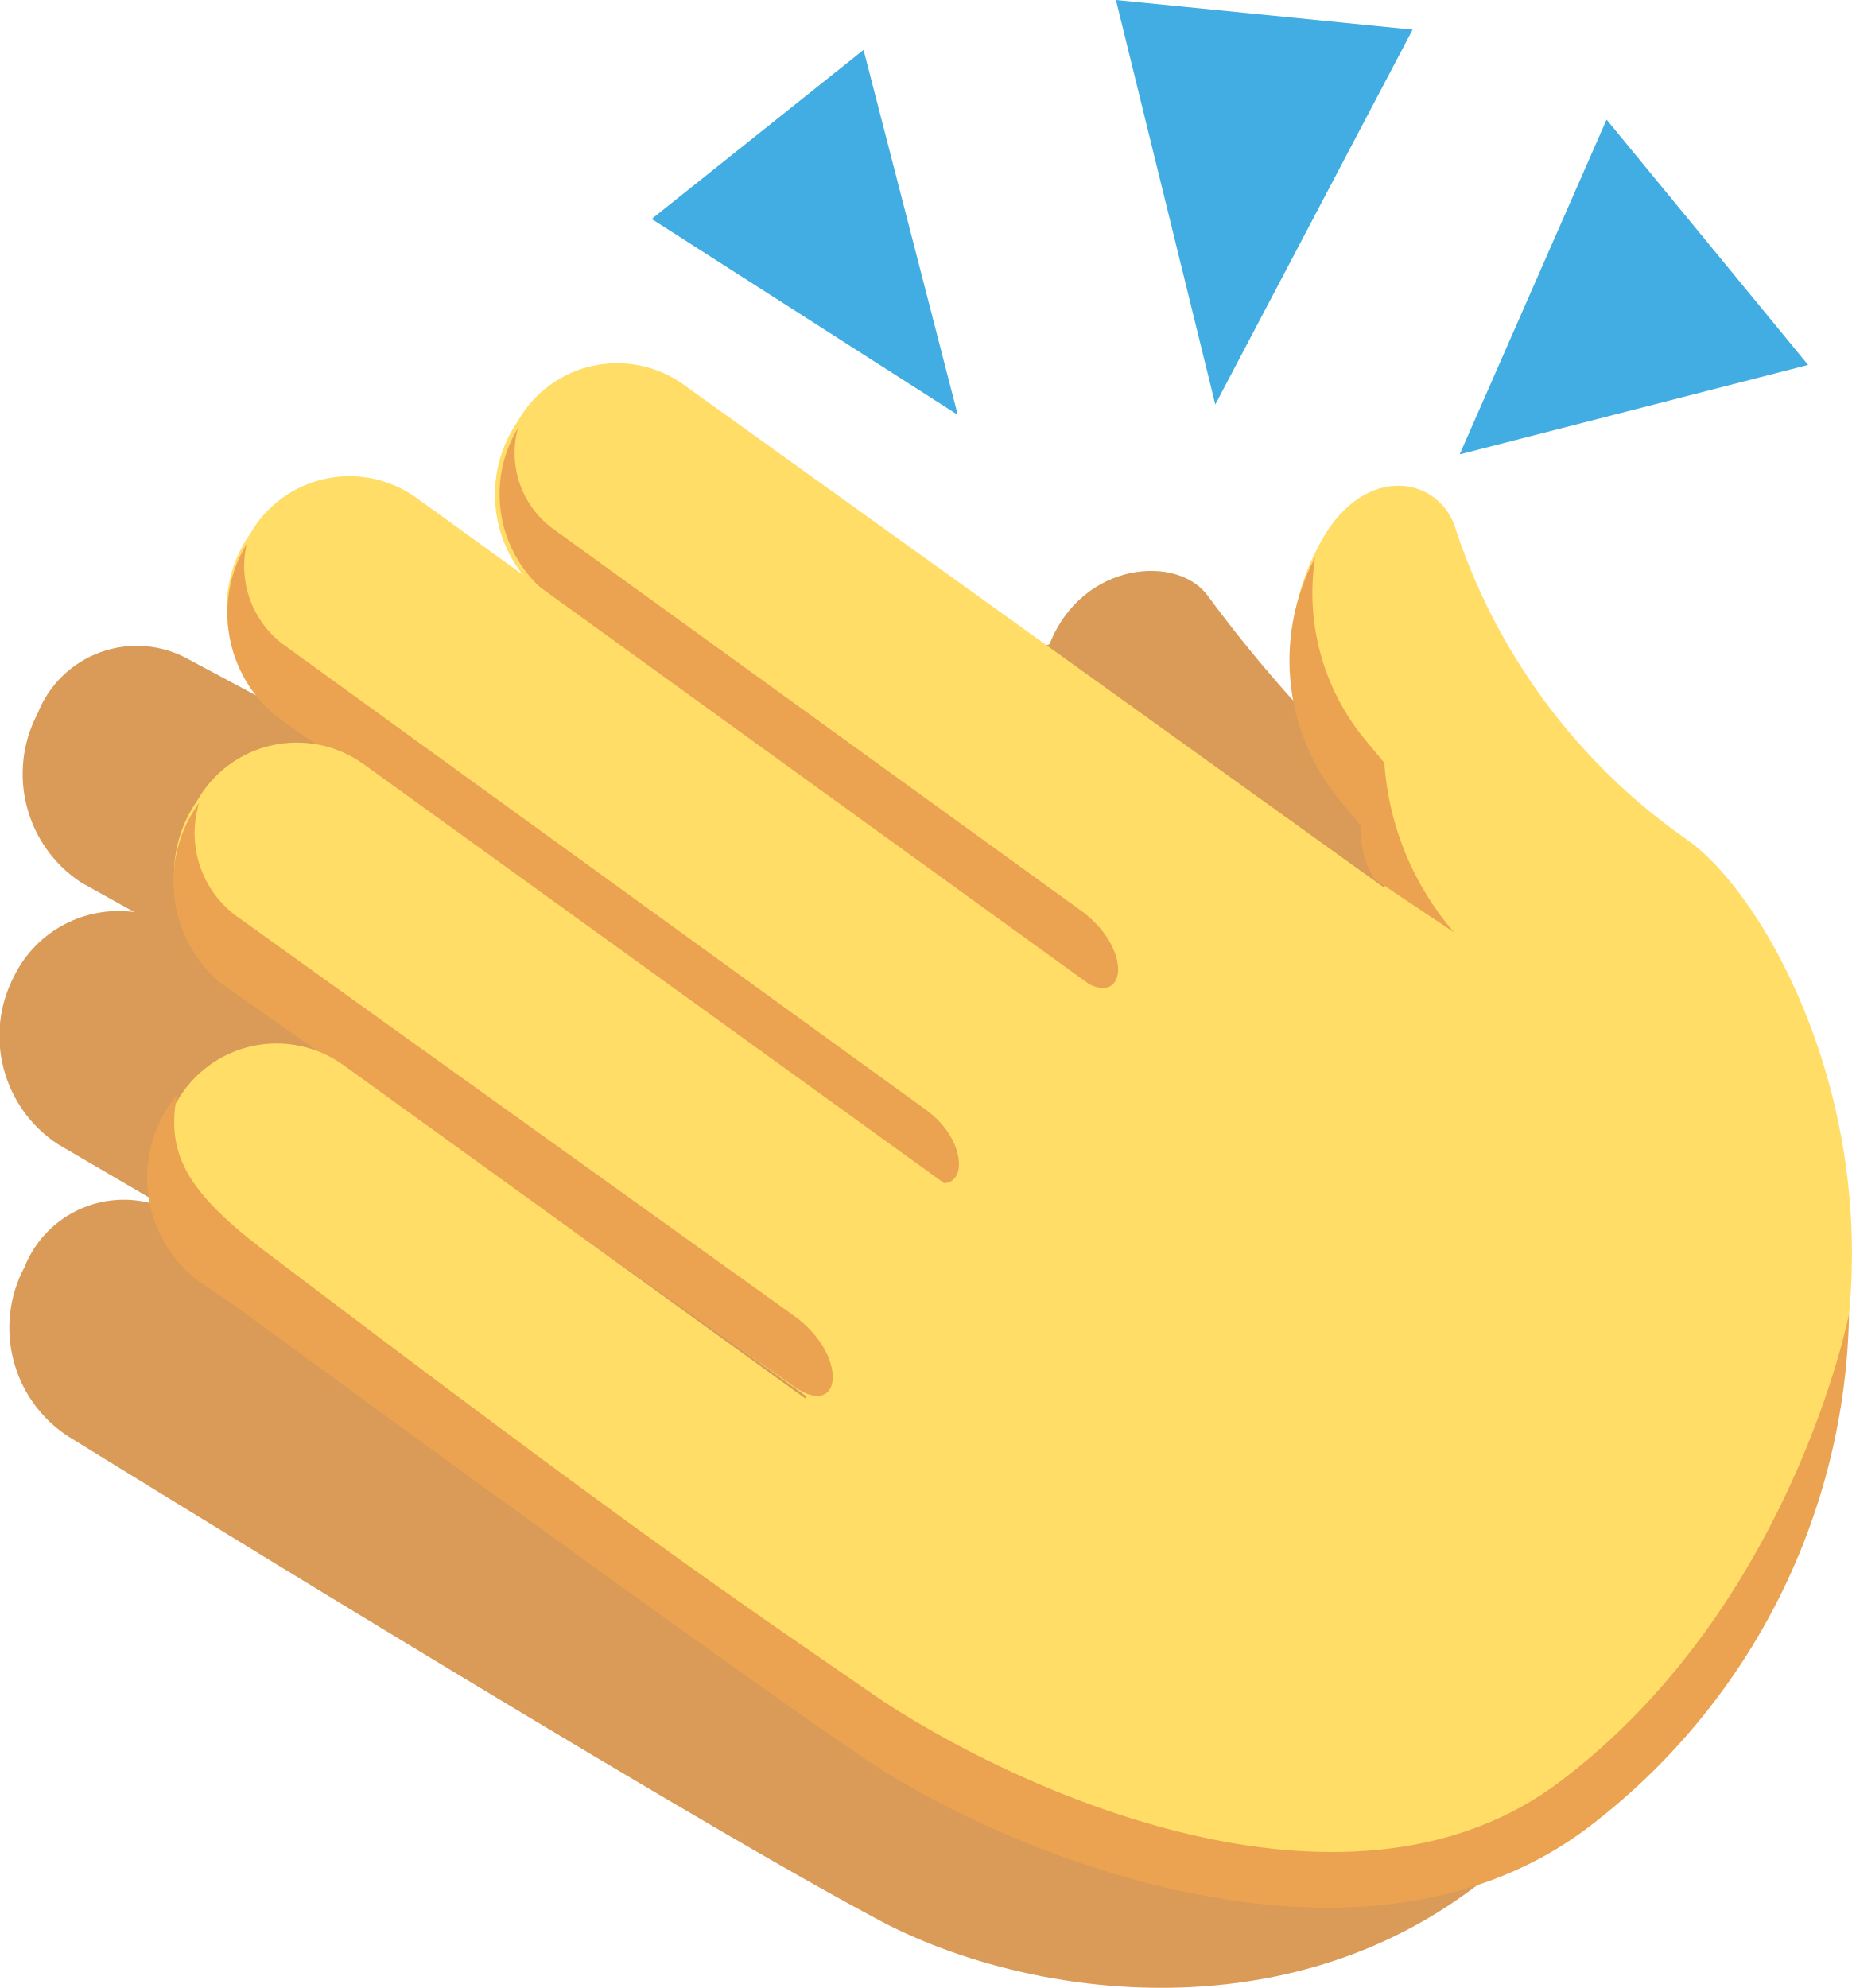
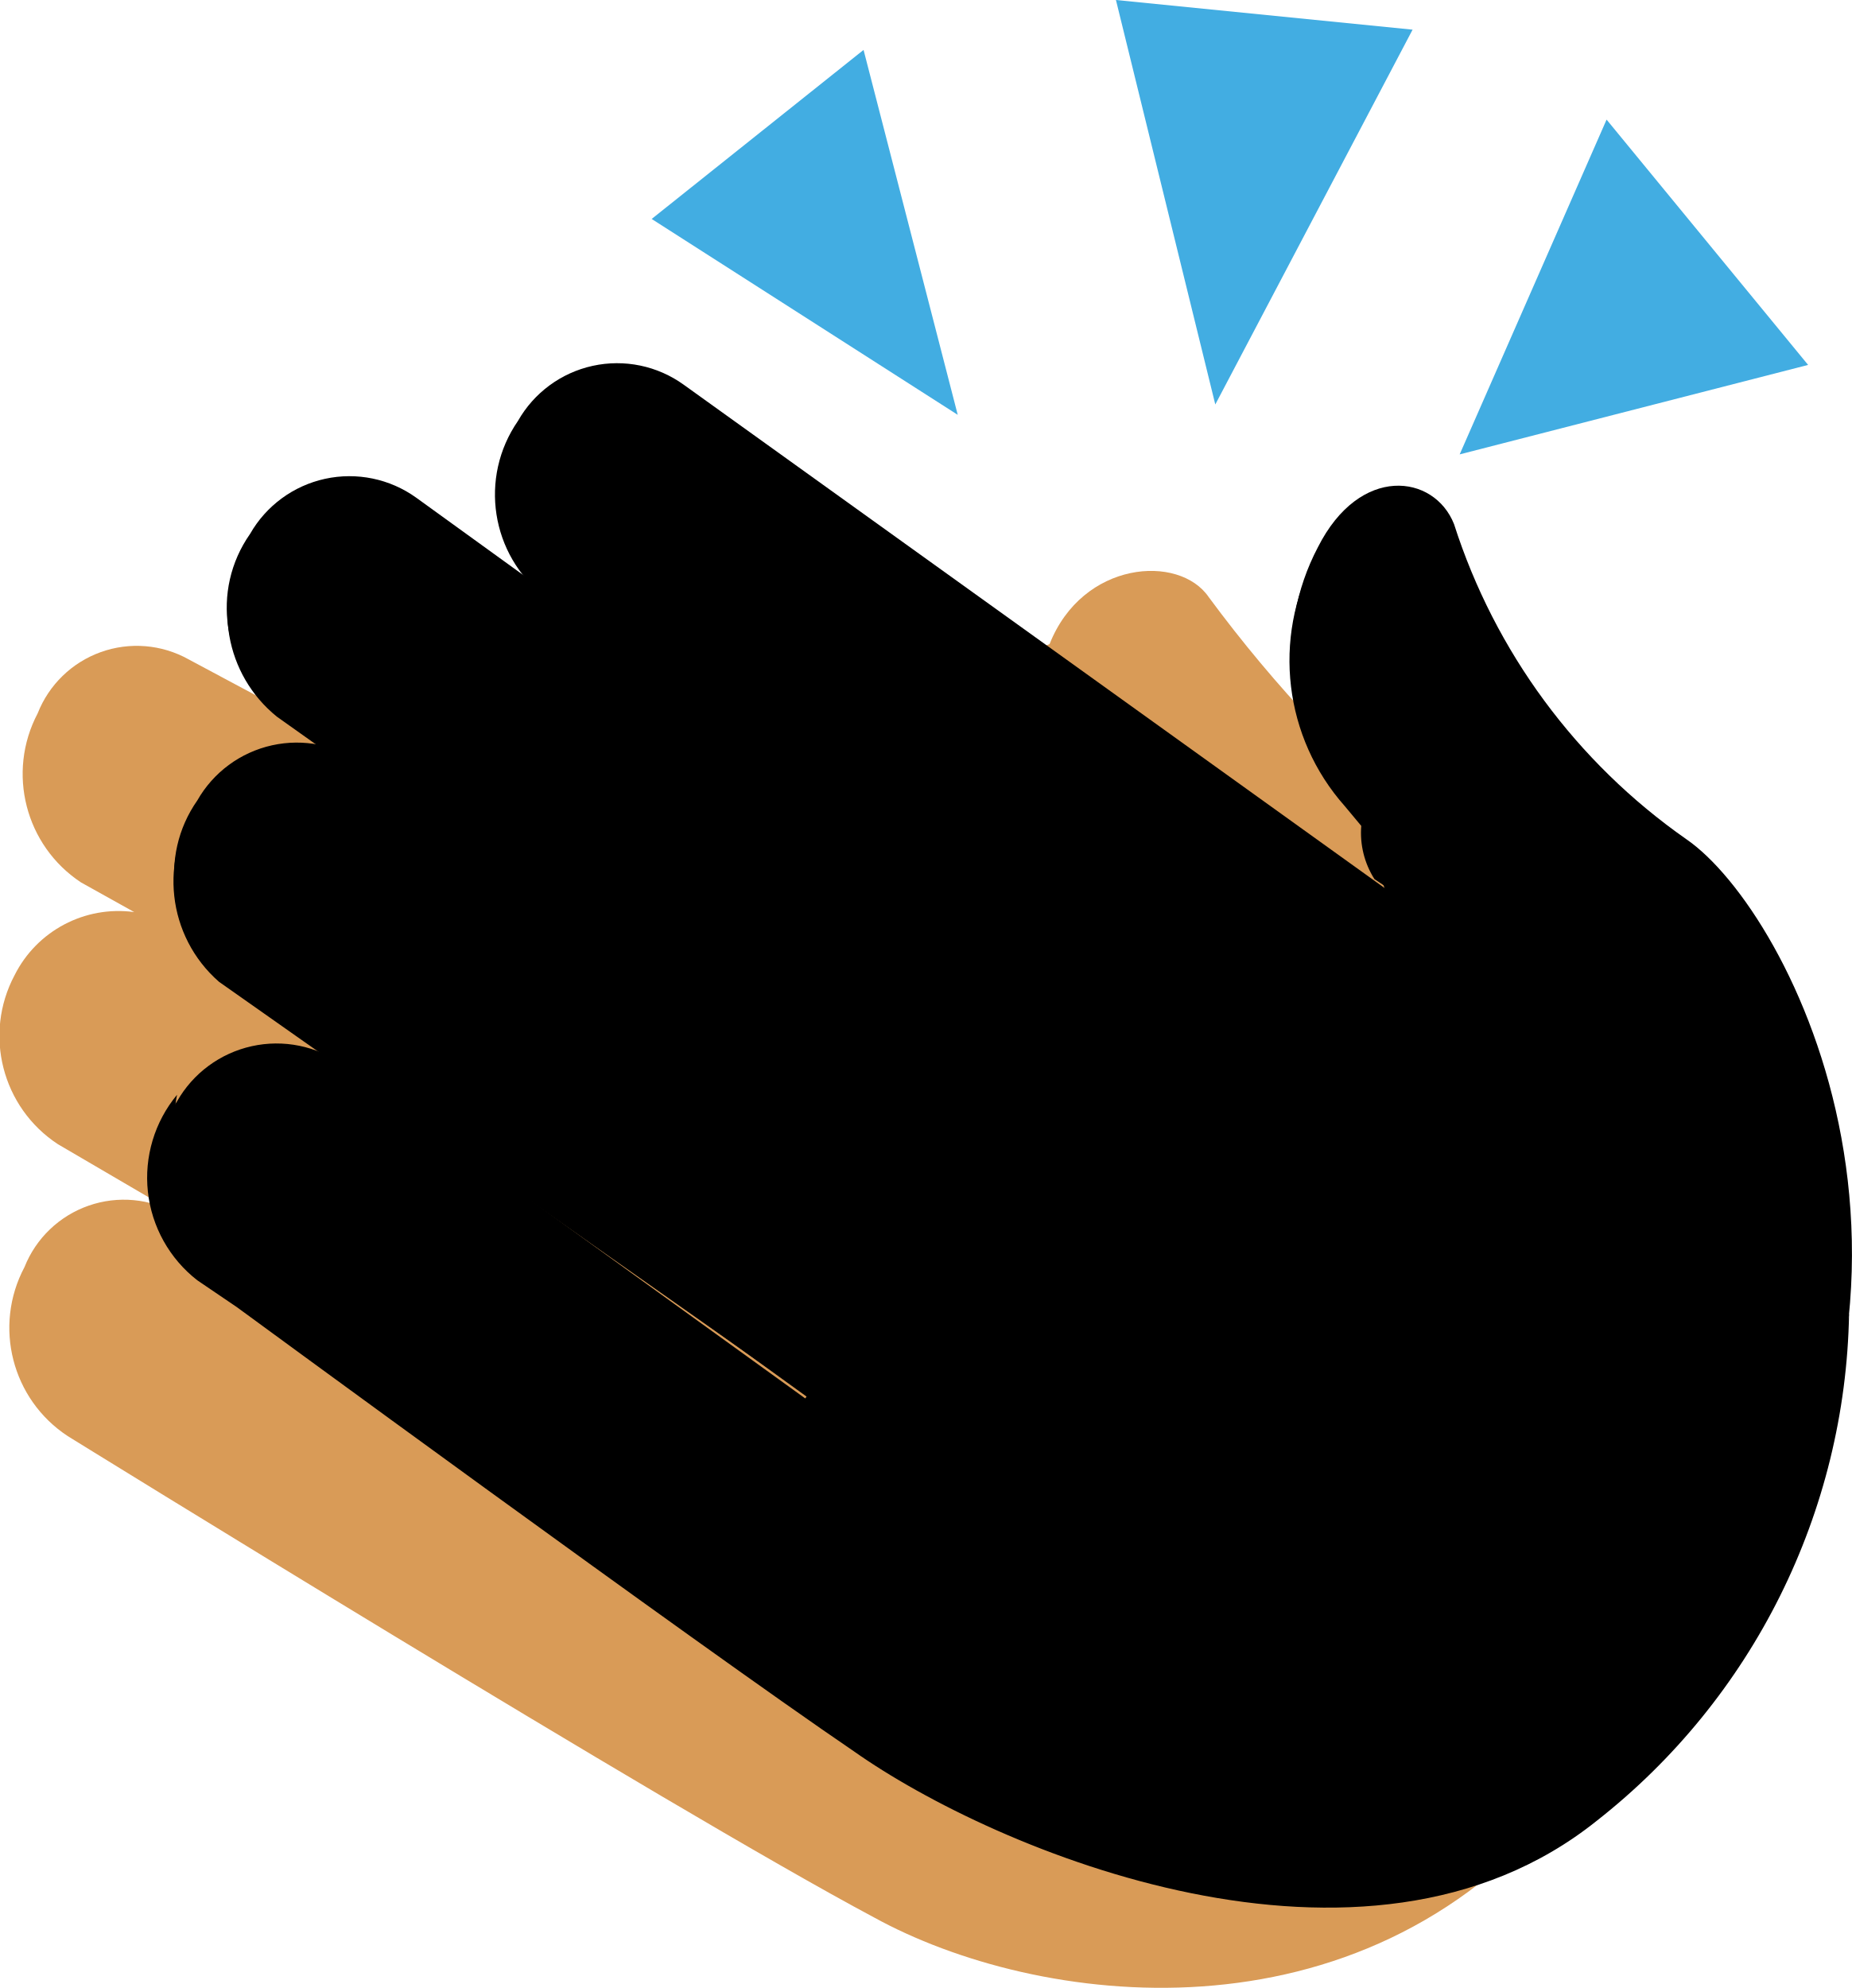
<svg xmlns="http://www.w3.org/2000/svg" viewBox="0 0 39.33 42.22">
  <defs>
    <style>
      .cls-2{fill:#ffdd67}.cls-3{fill:#eba352}
    </style>
  </defs>
  <g id="Layer_2" data-name="Layer 2">
    <g id="Layer_1-2" data-name="Layer 1">
      <path fill="#d99b57" d="M30.53 17.82a29.1 29.1 0 0 1-4.86-5.14c-.63-.92-2.68-.77-3.38 1l-11 4.22L4 14a2.26 2.26 0 0 0-3.2 1.15 2.76 2.76 0 0 0 .92 3.59l1.13.63a2.47 2.47 0 0 0-2.54 1.34 2.75 2.75 0 0 0 .92 3.59l2.53 1.48a2.27 2.27 0 0 0-3.24 1.13 2.75 2.75 0 0 0 .92 3.59s12.75 7.89 17.12 10.22c3.45 1.9 10.28 2.81 14.58-2.4 1.41-1.83-2.61-20.5-2.61-20.5Z" />
-       <path d="M35.81 17.82a13 13 0 0 1-4.93-6.69c-.42-1.06-2-1.27-2.89.49a4.9 4.9 0 0 0 .64 5.5l.35.42s.21.77.56 1.69c-1.9-.42-4 .63-5.49 2.61s-5.21 5.56-6.76 7.6c-1.9 2.47-1.41 6 .7 7.54 0 0 11.06 8.1 18.39-1.83 5.77-7.75 1.69-15.78-.57-17.33Z" class="cls-2" />
-       <path d="M32.08 20.78a2.73 2.73 0 0 1 .57 3.73 2.44 2.44 0 0 1-3.53.78L11.58 12.68A2.75 2.75 0 0 1 11 8.94a2.42 2.42 0 0 1 3.52-.77Z" class="cls-2" />
-       <path d="m23 19.37-11.2-8.1a2 2 0 0 1-.8-2.18 2.71 2.71 0 0 0 .63 3.52l11.2 8.1c1.08.85 1.29-.49.17-1.34Z" class="cls-3" />
-       <path d="M26.38 23.25a2.74 2.74 0 0 1 .56 3.75 2.42 2.42 0 0 1-3.52.77L5.88 15.07a2.73 2.73 0 0 1-.57-3.73 2.43 2.43 0 0 1 3.53-.77Z" class="cls-2" />
-       <path d="M19.61 23.53 6.09 13.74a2.08 2.08 0 0 1-.85-2.19 2.83 2.83 0 0 0 .64 3.67l13.59 9.65c1.06.84 1.27-.57.14-1.34Z" class="cls-3" />
-       <path d="M25.25 28.88a2.74 2.74 0 0 1 .56 3.74 2.42 2.42 0 0 1-3.52.77L4.75 20.71A2.72 2.72 0 0 1 4.19 17a2.43 2.43 0 0 1 3.52-.78Z" class="cls-2" />
-       <path d="M16.94 28 5 19.44a2.19 2.19 0 0 1-.77-2.39 2.83 2.83 0 0 0 .42 3.8l12.12 8.53c1.08.84 1.29-.5.17-1.38Z" class="cls-3" />
-       <path d="M24.75 35.22c1.13.85-6.9 1.69-8 .85L4.33 27.12a2.73 2.73 0 0 1-.57-3.73 2.43 2.43 0 0 1 3.52-.78Z" class="cls-2" />
-       <path d="M30.88 19.8a6.15 6.15 0 0 1-1.48-3.6l-.35-.42a4.9 4.9 0 0 1-1.12-3.94 4.66 4.66 0 0 0 .63 5.28l.35.42a1.83 1.83 0 0 0 .28 1.13Zm8.39 8.1s-1.2 6.2-6.13 9.93c-4.37 3.31-11.13.42-14.37-1.69-3.38-2.33-5.07-3.45-13.25-9.65-1.55-1.2-2-2-1.76-3.24a2.76 2.76 0 0 0 .43 3.94l.84.57s9.79 7.18 13.1 9.43c3 2.12 10.85 5.43 15.78 1.48a14 14 0 0 0 5.36-10.77Z" class="cls-3" />
+       <path d="M35.81 17.82a13 13 0 0 1-4.93-6.69c-.42-1.06-2-1.27-2.89.49a4.9 4.9 0 0 0 .64 5.5l.35.42s.21.77.56 1.69c-1.9-.42-4 .63-5.49 2.61s-5.21 5.56-6.76 7.6c-1.9 2.47-1.41 6 .7 7.54 0 0 11.06 8.1 18.39-1.83 5.77-7.75 1.69-15.78-.57-17.33Z" className="cls-2" />
+       <path d="M32.08 20.78a2.73 2.73 0 0 1 .57 3.73 2.44 2.44 0 0 1-3.53.78L11.58 12.68A2.75 2.75 0 0 1 11 8.94a2.42 2.42 0 0 1 3.52-.77Z" className="cls-2" />
+       <path d="m23 19.37-11.2-8.1a2 2 0 0 1-.8-2.18 2.71 2.71 0 0 0 .63 3.52l11.2 8.1c1.08.85 1.29-.49.17-1.34Z" className="cls-3" />
+       <path d="M26.38 23.25a2.74 2.74 0 0 1 .56 3.75 2.42 2.42 0 0 1-3.52.77L5.88 15.07a2.73 2.73 0 0 1-.57-3.73 2.43 2.43 0 0 1 3.53-.77Z" className="cls-2" />
+       <path d="M19.61 23.53 6.09 13.74a2.08 2.08 0 0 1-.85-2.19 2.83 2.83 0 0 0 .64 3.67l13.59 9.65c1.06.84 1.27-.57.14-1.34Z" className="cls-3" />
+       <path d="M25.25 28.88a2.74 2.74 0 0 1 .56 3.74 2.42 2.42 0 0 1-3.52.77L4.75 20.71A2.72 2.72 0 0 1 4.19 17a2.43 2.43 0 0 1 3.52-.78Z" className="cls-2" />
+       <path d="M16.94 28 5 19.44a2.19 2.19 0 0 1-.77-2.39 2.83 2.83 0 0 0 .42 3.8l12.12 8.53c1.08.84 1.29-.5.17-1.38Z" className="cls-3" />
+       <path d="M24.75 35.22c1.13.85-6.9 1.69-8 .85L4.33 27.12a2.73 2.73 0 0 1-.57-3.73 2.43 2.43 0 0 1 3.52-.78Z" className="cls-2" />
+       <path d="M30.88 19.8a6.15 6.15 0 0 1-1.48-3.6l-.35-.42a4.9 4.9 0 0 1-1.12-3.94 4.66 4.66 0 0 0 .63 5.28l.35.42a1.83 1.83 0 0 0 .28 1.13Zm8.39 8.1s-1.2 6.2-6.13 9.93c-4.37 3.31-11.13.42-14.37-1.69-3.38-2.33-5.07-3.45-13.25-9.65-1.55-1.2-2-2-1.76-3.24a2.76 2.76 0 0 0 .43 3.94l.84.57s9.79 7.18 13.1 9.43c3 2.12 10.85 5.43 15.78 1.48a14 14 0 0 0 5.36-10.77Z" className="cls-3" />
      <path fill="#42ade2" d="m18.34 1.06 2 7.75-6.5-4.16Zm15.78 1.48L31 9.65l7.4-1.9ZM23.7 0l2.11 8.59L30 .63Z" />
    </g>
  </g>
</svg>
